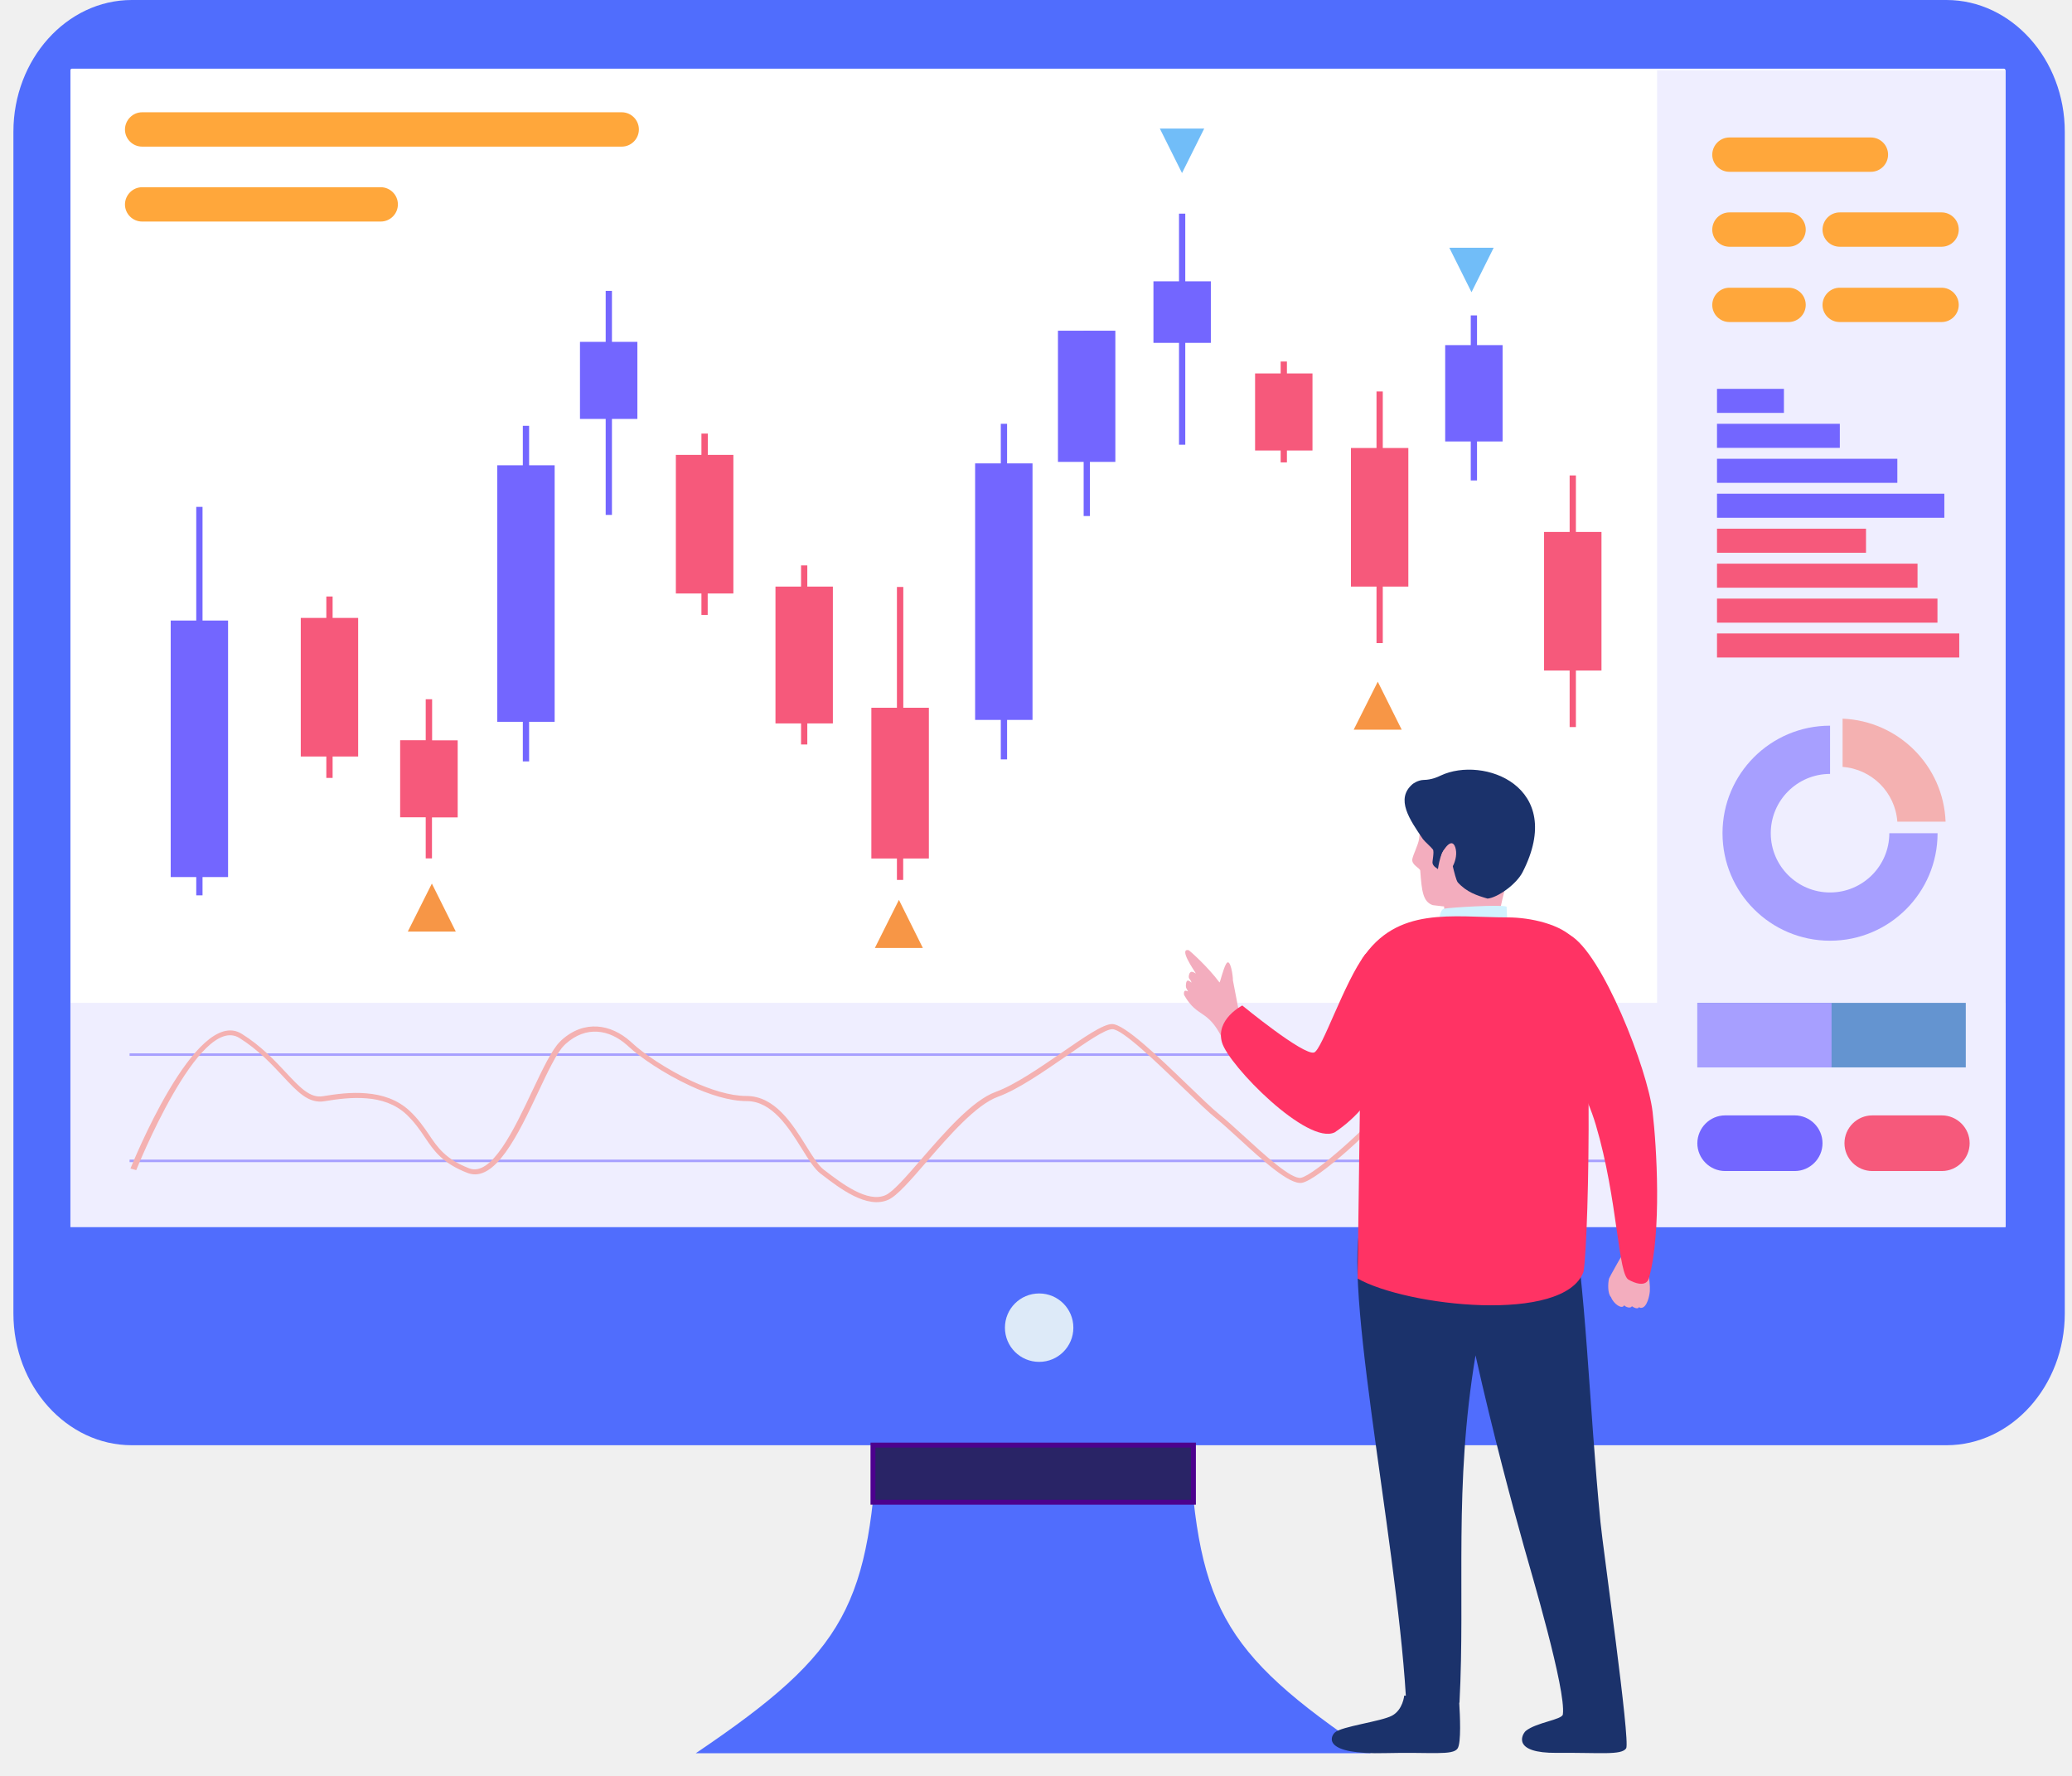
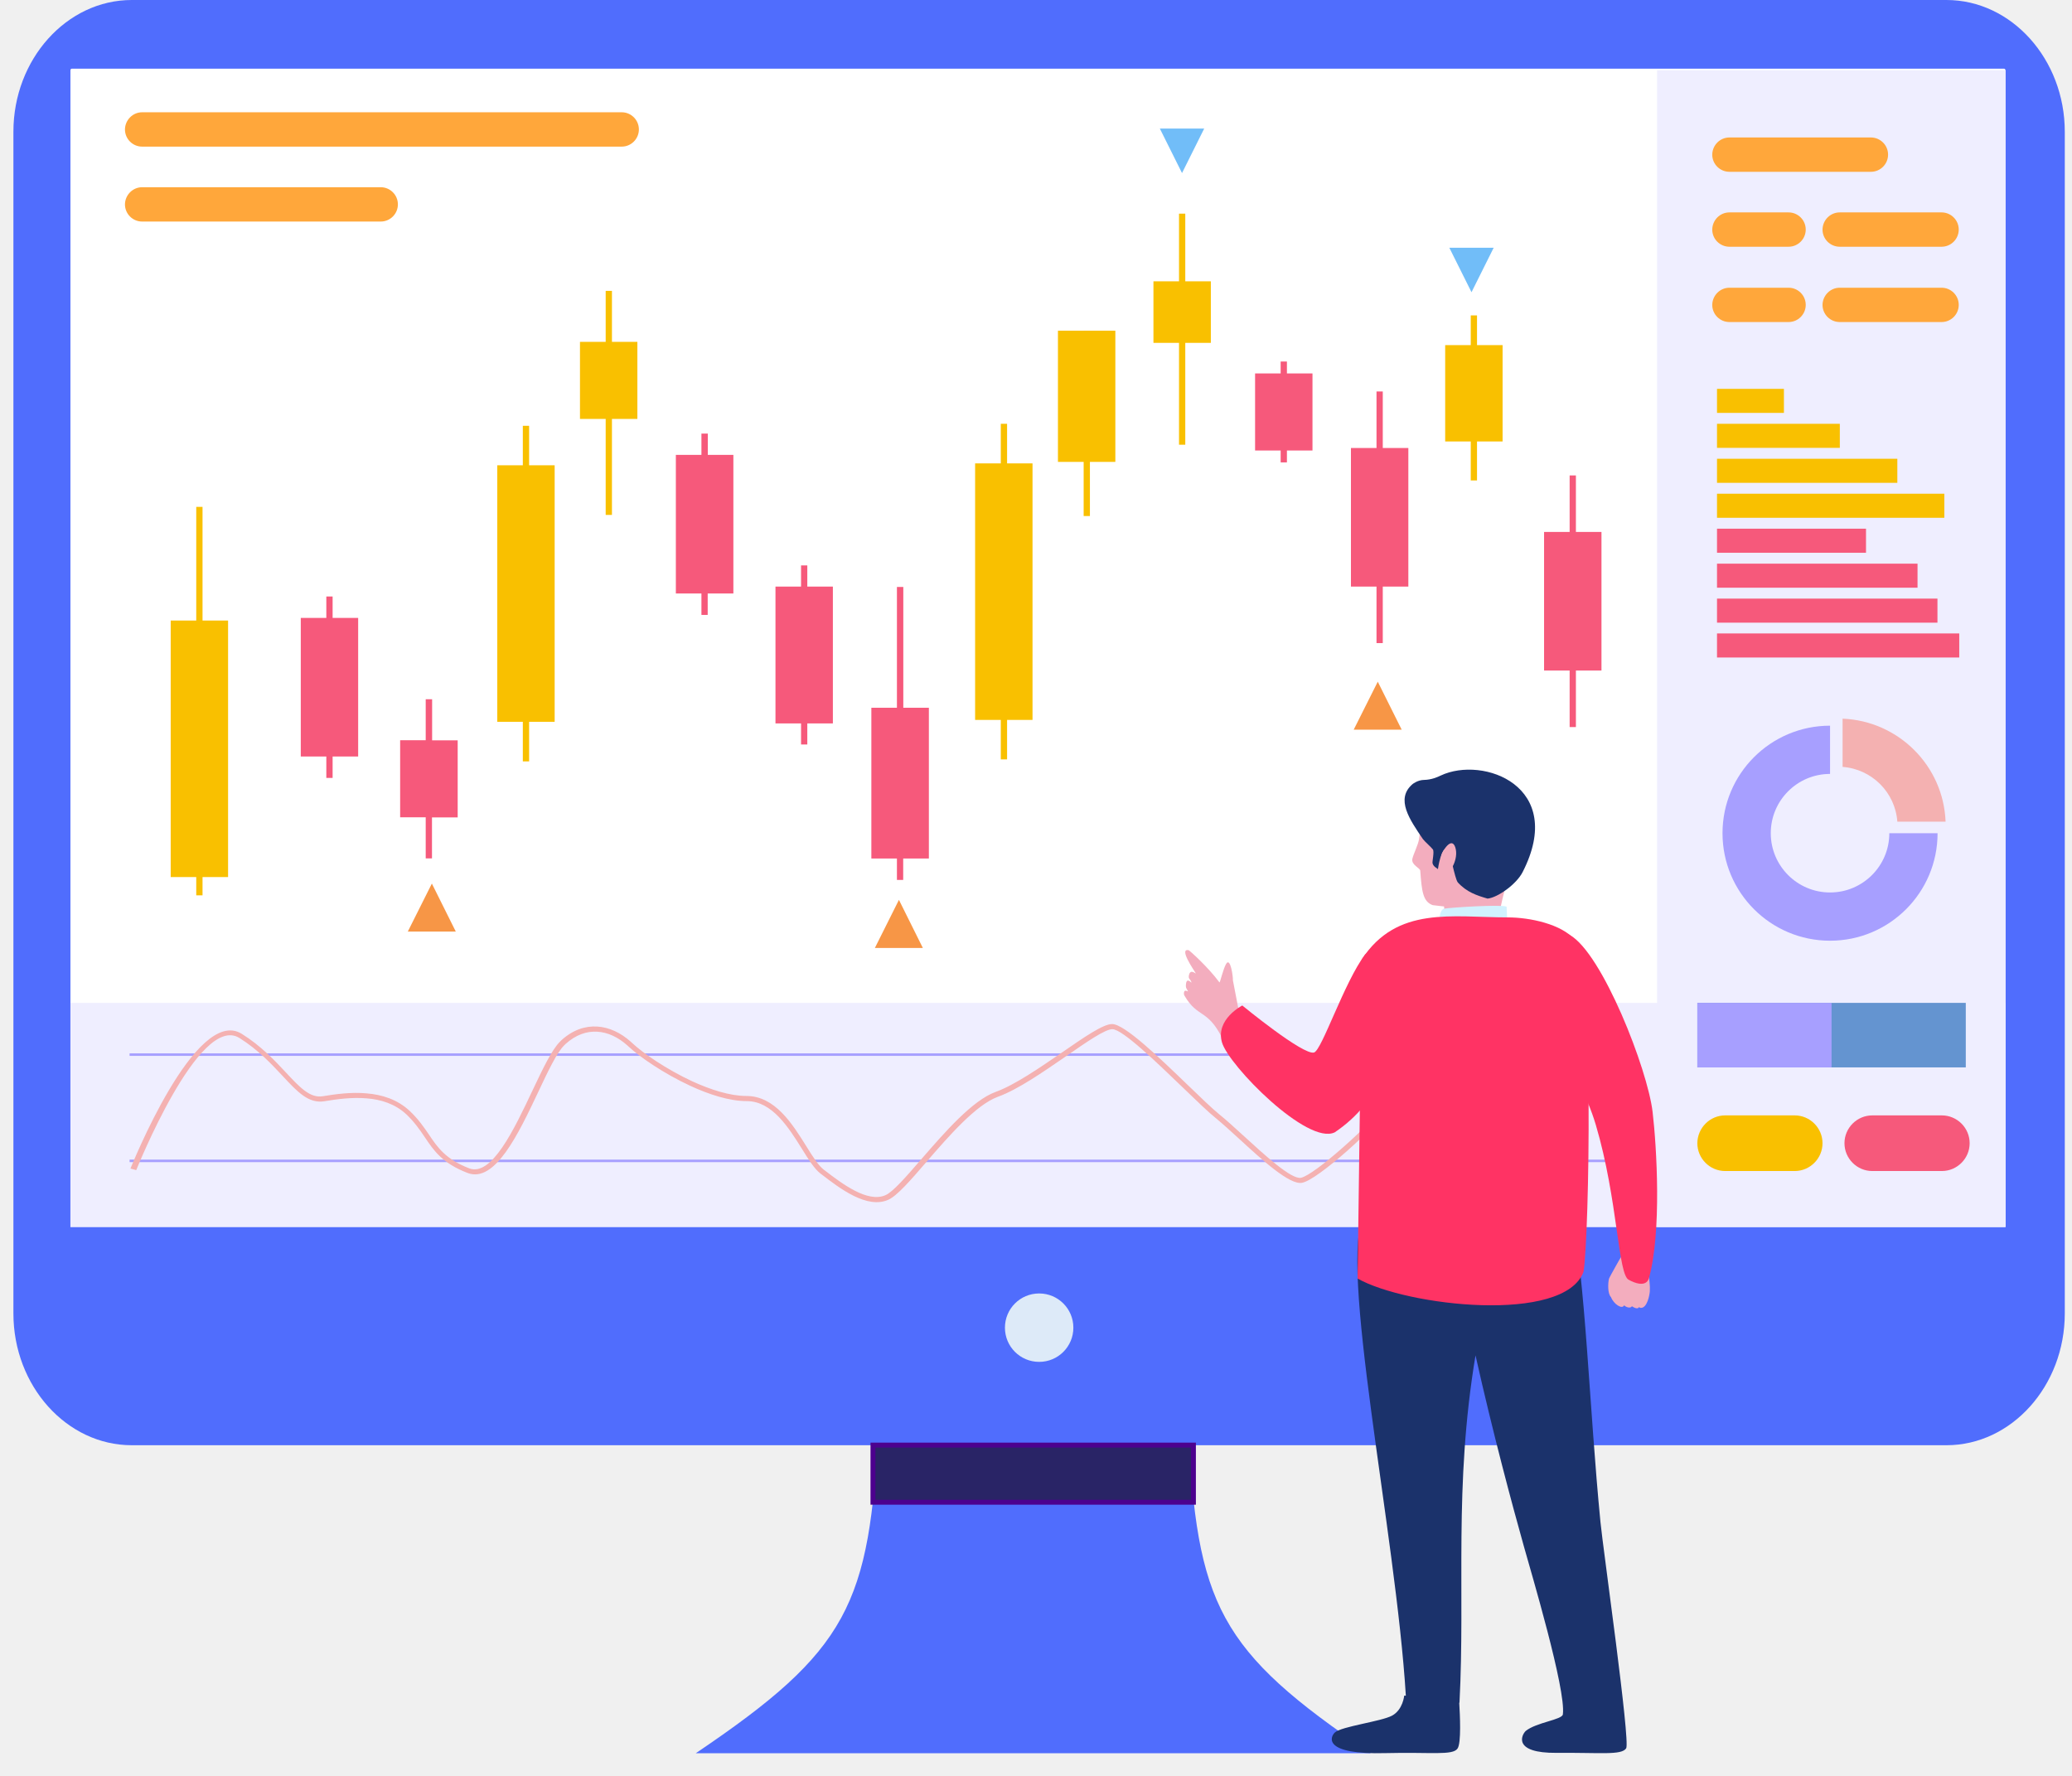
<svg xmlns="http://www.w3.org/2000/svg" width="91" height="78" viewBox="0 0 91 78" fill="none">
  <path fill-rule="evenodd" clip-rule="evenodd" d="M38.577 62.579C38.214 70.494 37.245 72.492 30.558 77.005H45.38H60.202C53.515 72.497 52.551 70.494 52.183 62.579L45.38 61.935L38.577 62.579Z" fill="#506DFD" />
  <path fill-rule="evenodd" clip-rule="evenodd" d="M5.785 0H85.487C88.343 0 90.683 2.603 90.683 5.785V56.954V57.692C90.683 60.873 88.343 63.477 85.487 63.477H5.785C2.928 63.477 0.589 60.873 0.589 57.692V56.954V53.889V5.785C0.589 2.603 2.928 0 5.785 0Z" fill="#506DFD" />
  <path d="M3.154 3.016H88.013C88.046 3.016 88.079 3.049 88.079 3.088V53.889H3.093V3.088C3.093 3.049 3.121 3.016 3.154 3.016Z" fill="white" />
  <path d="M88.079 44.048H3.093V53.889H88.079V44.048Z" fill="#EFEEFF" />
  <path d="M52.414 63.471H38.34V65.981H52.414V63.471Z" fill="#292466" />
  <path d="M52.414 63.471H38.34V65.981H52.414V63.471Z" stroke="#4C018E" stroke-width="0.216" stroke-miterlimit="22.926" />
  <path d="M71.067 46.266H5.691V46.376H71.067V46.266Z" fill="#A79FFF" />
  <path d="M71.067 50.933H5.691V51.043H71.067V50.933Z" fill="#A79FFF" />
  <path d="M73.835 50.746C74.71 50.663 75.607 49.953 75.613 49.948L75.767 50.119C75.761 50.119 74.804 50.884 73.835 50.966V50.746ZM5.73 51.324C5.741 51.302 8.592 44.147 10.617 45.407C11.465 45.936 12.059 46.574 12.56 47.108C13.165 47.757 13.617 48.242 14.178 48.148C14.745 48.055 15.422 47.961 16.094 48.022C16.776 48.077 17.448 48.286 17.992 48.792C18.372 49.15 18.609 49.497 18.835 49.827C19.214 50.394 19.567 50.911 20.601 51.313C21.587 51.698 22.572 49.623 23.392 47.884C23.838 46.943 24.239 46.101 24.592 45.754C24.614 45.732 24.63 45.715 24.652 45.693C25.159 45.231 25.703 45.055 26.232 45.088C26.76 45.121 27.261 45.363 27.69 45.743C27.712 45.765 27.734 45.782 27.756 45.803C28.235 46.255 29.27 46.965 30.393 47.488C31.207 47.862 32.06 48.137 32.782 48.137C34.036 48.137 34.801 49.364 35.412 50.344C35.693 50.796 35.941 51.192 36.177 51.373L36.216 51.401C36.97 51.979 38.104 52.849 38.896 52.491C39.227 52.342 39.804 51.676 40.476 50.9C41.489 49.733 42.711 48.324 43.734 47.956C44.571 47.653 45.677 46.888 46.657 46.216C47.614 45.556 48.446 44.978 48.842 44.978C49.387 44.978 50.9 46.437 52.139 47.631C52.722 48.192 53.245 48.699 53.559 48.952C53.839 49.177 54.203 49.508 54.593 49.865C55.562 50.752 56.712 51.803 57.131 51.731C57.428 51.676 58.193 51.093 58.991 50.388C59.872 49.612 60.774 48.693 61.116 48.187C61.457 47.686 61.991 46.91 62.816 46.343C63.647 45.77 64.754 45.429 66.223 45.815C66.295 45.837 66.372 45.853 66.443 45.875V46.112C66.35 46.084 66.251 46.051 66.157 46.029C64.781 45.666 63.741 45.991 62.965 46.525C62.178 47.064 61.655 47.824 61.325 48.308C60.972 48.831 60.053 49.761 59.162 50.553C58.336 51.28 57.527 51.891 57.18 51.951C56.635 52.05 55.436 50.95 54.428 50.025C54.043 49.673 53.68 49.343 53.41 49.122C53.085 48.864 52.562 48.357 51.974 47.79C50.768 46.629 49.293 45.204 48.853 45.204C48.534 45.204 47.73 45.76 46.811 46.398C45.82 47.08 44.703 47.856 43.833 48.17C42.87 48.517 41.67 49.898 40.68 51.043C39.992 51.841 39.397 52.524 39.017 52.694C38.082 53.118 36.876 52.194 36.078 51.577L36.04 51.55C35.77 51.346 35.511 50.928 35.22 50.46C34.636 49.524 33.91 48.363 32.798 48.363C32.038 48.363 31.147 48.077 30.305 47.686C29.154 47.152 28.098 46.425 27.602 45.963C27.58 45.947 27.564 45.925 27.542 45.908C27.151 45.561 26.7 45.341 26.232 45.314C25.77 45.286 25.291 45.446 24.839 45.853C24.823 45.87 24.801 45.886 24.784 45.908C24.46 46.222 24.069 47.047 23.634 47.972C22.77 49.799 21.735 51.984 20.53 51.517C19.424 51.087 19.055 50.542 18.653 49.943C18.438 49.623 18.207 49.288 17.849 48.946C17.354 48.484 16.732 48.291 16.105 48.242C15.461 48.187 14.806 48.275 14.25 48.368C13.551 48.484 13.061 47.956 12.406 47.251C11.916 46.728 11.333 46.101 10.513 45.589C8.746 44.488 5.994 51.373 5.983 51.395L5.73 51.324Z" fill="#F4B1B1" />
  <path fill-rule="evenodd" clip-rule="evenodd" d="M6.242 4.931H27.305C27.718 4.931 28.059 5.267 28.059 5.686C28.059 6.098 27.723 6.44 27.305 6.44H6.242C5.829 6.44 5.488 6.104 5.488 5.686C5.493 5.273 5.829 4.931 6.242 4.931Z" fill="#FFA73B" />
  <path fill-rule="evenodd" clip-rule="evenodd" d="M6.242 8.223H16.721C17.134 8.223 17.475 8.559 17.475 8.977C17.475 9.39 17.139 9.731 16.721 9.731H6.242C5.829 9.731 5.488 9.395 5.488 8.977C5.493 8.564 5.829 8.223 6.242 8.223Z" fill="#FFA73B" />
-   <path d="M24.36 20.436H21.84V31.703H24.36V20.436Z" fill="#7366FF" />
-   <path d="M23.238 18.702H22.962V33.442H23.238V18.702Z" fill="#7366FF" />
-   <path d="M27.993 15.015H25.472V18.4H27.993V15.015Z" fill="#7366FF" />
-   <path d="M26.876 12.775H26.601V22.616H26.876V12.775Z" fill="#7366FF" />
-   <path d="M45.347 20.353H42.826V31.62H45.347V20.353Z" fill="#7366FF" />
-   <path d="M44.23 18.614H43.954V33.354H44.23V18.614Z" fill="#7366FF" />
-   <path d="M48.985 14.525H46.464V20.287H48.985V14.525Z" fill="#7366FF" />
-   <path d="M47.868 14.525H47.593V22.665H47.868V14.525Z" fill="#7366FF" />
-   <path d="M53.179 12.356H50.658V15.059H53.179V12.356Z" fill="#7366FF" />
-   <path d="M52.056 9.384H51.781V19.533H52.056V9.384Z" fill="#7366FF" />
-   <path d="M65.992 15.158H63.471V19.39H65.992V15.158Z" fill="#7366FF" />
-   <path d="M64.869 13.853H64.594V21.102H64.869V13.853Z" fill="#7366FF" />
-   <path d="M10.017 27.255H7.497V38.522H10.017V27.255Z" fill="#7366FF" />
-   <path d="M8.895 22.263H8.619V39.325H8.895V22.263Z" fill="#7366FF" />
+   <path d="M24.36 20.436H21.84V31.703H24.36V20.436Z" fill="#f9c000" />
+   <path d="M23.238 18.702H22.962V33.442H23.238V18.702Z" fill="#f9c000" />
+   <path d="M27.993 15.015H25.472V18.4H27.993V15.015Z" fill="#f9c000" />
+   <path d="M26.876 12.775H26.601V22.616H26.876V12.775Z" fill="#f9c000" />
+   <path d="M45.347 20.353H42.826V31.62H45.347V20.353Z" fill="#f9c000" />
+   <path d="M44.23 18.614H43.954V33.354H44.23V18.614Z" fill="#f9c000" />
+   <path d="M48.985 14.525H46.464V20.287H48.985V14.525Z" fill="#f9c000" />
+   <path d="M47.868 14.525H47.593V22.665H47.868V14.525Z" fill="#f9c000" />
+   <path d="M53.179 12.356H50.658V15.059H53.179V12.356Z" fill="#f9c000" />
+   <path d="M52.056 9.384H51.781V19.533H52.056V9.384Z" fill="#f9c000" />
+   <path d="M65.992 15.158H63.471V19.39H65.992V15.158Z" fill="#f9c000" />
+   <path d="M64.869 13.853H64.594V21.102H64.869V13.853Z" fill="#f9c000" />
+   <path d="M10.017 27.255H7.497V38.522H10.017V27.255Z" fill="#f9c000" />
+   <path d="M8.895 22.263H8.619V39.325H8.895V22.263Z" fill="#f9c000" />
  <path fill-rule="evenodd" clip-rule="evenodd" d="M56.245 15.879H56.52V16.402H57.643V19.787H56.52V20.309H56.245V19.787H55.122V16.402H56.245V15.879ZM60.455 17.194H60.73V19.677H61.853V25.764H60.73V28.246H60.455V25.764H59.332V19.677H60.455V17.194ZM30.811 19.044H31.086V19.979H32.209V26.067H31.081V27.008H30.806V26.067H29.683V19.979H30.806V19.044H30.811ZM35.181 24.834H35.456V25.764H36.579V31.774H35.456V32.699H35.181V31.774H34.058V25.764H35.181V24.834ZM39.397 25.78H39.672V31.086H40.795V37.707H39.667V38.648H39.392V37.707H38.269V31.086H39.392V25.78H39.397ZM14.332 26.199H14.608V27.14H15.73V33.227H14.608V34.168H14.332V33.227H13.21V27.14H14.332V26.199ZM18.703 30.712H18.978V32.517H20.101V35.902H18.972V37.702H18.697V35.897H17.574V32.512H18.697V30.712H18.703ZM67.814 23.364H68.937V20.882H69.212V23.364H70.335V29.451H69.212V31.934H68.937V29.451H67.814V23.364Z" fill="#F6597B" />
  <path fill-rule="evenodd" clip-rule="evenodd" d="M39.48 39.524L40.531 41.637H38.423L39.48 39.524Z" fill="#F79646" />
  <path fill-rule="evenodd" clip-rule="evenodd" d="M51.913 7.601L50.939 5.647H52.887L51.913 7.601Z" fill="#71BDF8" />
  <path fill-rule="evenodd" clip-rule="evenodd" d="M64.627 12.835L63.653 10.881H65.601L64.627 12.835Z" fill="#71BDF8" />
  <path fill-rule="evenodd" clip-rule="evenodd" d="M18.967 38.808L20.018 40.916H17.91L18.967 38.808Z" fill="#F79646" />
  <path fill-rule="evenodd" clip-rule="evenodd" d="M60.51 29.941L61.561 32.049H59.453L60.51 29.941Z" fill="#F79646" />
  <path d="M88.079 3.088H72.778V53.889H88.079V3.088Z" fill="#EFEEFF" />
  <path fill-rule="evenodd" clip-rule="evenodd" d="M85.096 36.596C85.096 39.204 82.983 41.318 80.374 41.318C77.765 41.318 75.651 39.204 75.651 36.596C75.651 33.987 77.765 31.873 80.374 31.873V33.992C78.937 33.992 77.77 35.159 77.77 36.596C77.77 38.032 78.937 39.199 80.374 39.199C81.81 39.199 82.977 38.032 82.977 36.596H85.096Z" fill="#A79FFF" />
  <path fill-rule="evenodd" clip-rule="evenodd" d="M80.924 31.565C83.379 31.664 85.355 33.634 85.448 36.089H83.329C83.236 34.801 82.207 33.778 80.924 33.684V31.565Z" fill="#F4B1B1" />
-   <path fill-rule="evenodd" clip-rule="evenodd" d="M75.767 48.99H78.822C79.493 48.99 80.043 49.541 80.043 50.212C80.043 50.884 79.493 51.434 78.822 51.434H75.767C75.096 51.434 74.545 50.884 74.545 50.212C74.551 49.541 75.096 48.99 75.767 48.99Z" fill="#7366FF" />
+   <path fill-rule="evenodd" clip-rule="evenodd" d="M75.767 48.99H78.822C79.493 48.99 80.043 49.541 80.043 50.212C80.043 50.884 79.493 51.434 78.822 51.434H75.767C75.096 51.434 74.545 50.884 74.545 50.212C74.551 49.541 75.096 48.99 75.767 48.99Z" fill="#f9c000" />
  <path fill-rule="evenodd" clip-rule="evenodd" d="M82.229 48.99H85.283C85.955 48.99 86.505 49.541 86.505 50.212C86.505 50.884 85.955 51.434 85.283 51.434H82.229C81.557 51.434 81.007 50.884 81.007 50.212C81.007 49.541 81.557 48.99 82.229 48.99Z" fill="#F6597B" />
  <path d="M86.335 44.048H74.545V46.882H86.335V44.048Z" fill="#6494D0" />
  <path d="M80.44 44.048H74.545V46.882H80.44V44.048Z" fill="#A79FFF" />
  <path fill-rule="evenodd" clip-rule="evenodd" d="M75.954 6.038H82.168C82.581 6.038 82.922 6.374 82.922 6.792C82.922 7.205 82.586 7.546 82.168 7.546H75.954C75.541 7.546 75.2 7.21 75.2 6.792C75.206 6.374 75.541 6.038 75.954 6.038Z" fill="#FFA73B" />
  <path fill-rule="evenodd" clip-rule="evenodd" d="M75.954 9.329H78.552C78.965 9.329 79.306 9.665 79.306 10.083C79.306 10.496 78.97 10.837 78.552 10.837H75.954C75.541 10.837 75.2 10.502 75.2 10.083C75.206 9.665 75.541 9.329 75.954 9.329Z" fill="#FFA73B" />
  <path fill-rule="evenodd" clip-rule="evenodd" d="M80.798 9.329H85.272C85.685 9.329 86.026 9.665 86.026 10.083C86.026 10.496 85.691 10.837 85.272 10.837H80.798C80.385 10.837 80.043 10.502 80.043 10.083C80.049 9.665 80.385 9.329 80.798 9.329Z" fill="#FFA73B" />
  <path fill-rule="evenodd" clip-rule="evenodd" d="M75.954 12.637H78.552C78.965 12.637 79.306 12.973 79.306 13.391C79.306 13.804 78.97 14.145 78.552 14.145H75.954C75.541 14.145 75.2 13.809 75.2 13.391C75.206 12.978 75.541 12.637 75.954 12.637Z" fill="#FFA73B" />
  <path fill-rule="evenodd" clip-rule="evenodd" d="M80.798 12.637H85.272C85.685 12.637 86.026 12.973 86.026 13.391C86.026 13.804 85.691 14.145 85.272 14.145H80.798C80.385 14.145 80.043 13.809 80.043 13.391C80.049 12.978 80.385 12.637 80.798 12.637Z" fill="#FFA73B" />
-   <path d="M78.348 17.079H75.409V18.135H78.348V17.079Z" fill="#7366FF" />
-   <path d="M80.803 18.614H75.409V19.671H80.803V18.614Z" fill="#7366FF" />
-   <path d="M83.329 20.15H75.409V21.207H83.329V20.15Z" fill="#7366FF" />
-   <path d="M85.393 21.685H75.409V22.742H85.393V21.685Z" fill="#7366FF" />
+   <path d="M78.348 17.079H75.409V18.135H78.348V17.079Z" fill="#f9c000" />
+   <path d="M80.803 18.614H75.409V19.671H80.803V18.614Z" fill="#f9c000" />
+   <path d="M83.329 20.15H75.409V21.207H83.329V20.15Z" fill="#f9c000" />
+   <path d="M85.393 21.685H75.409V22.742H85.393V21.685Z" fill="#f9c000" />
  <path d="M81.953 23.221H75.409V24.278H81.953V23.221Z" fill="#F6597B" />
  <path d="M84.216 24.757H75.409V25.813H84.216V24.757Z" fill="#F6597B" />
  <path d="M85.091 26.292H75.409V27.349H85.091V26.292Z" fill="#F6597B" />
  <path d="M86.048 27.822H75.409V28.879H86.048V27.822Z" fill="#F6597B" />
  <path d="M72.459 55.21C72.426 55.496 72.316 55.628 72.382 55.903C72.432 56.107 72.476 56.503 72.459 56.712C72.448 56.877 72.344 57.455 72.063 57.444C72.03 57.444 72.008 57.433 71.986 57.406C71.931 57.532 71.738 57.417 71.672 57.373C71.606 57.488 71.391 57.406 71.331 57.329C71.248 57.527 70.868 57.279 70.753 56.971C70.599 56.822 70.621 56.36 70.659 56.195C70.648 56.189 70.698 56.09 70.764 55.969C70.879 55.749 71.061 55.446 71.089 55.386C71.166 55.243 71.281 55.122 71.276 54.951L72.459 55.21Z" fill="#F3ADBE" />
  <path fill-rule="evenodd" clip-rule="evenodd" d="M66.95 44.009C66.559 43.189 66.862 41.587 67.693 41.23C67.913 41.136 68.535 40.834 68.942 41.065C70.373 41.868 72.36 46.959 72.58 48.836C72.762 50.372 72.982 54.114 72.421 56.134C72.299 56.569 71.744 56.333 71.546 56.217C71.056 56.046 71.061 52.689 70.087 49.409C69.283 46.695 67.302 44.747 66.95 44.009Z" fill="#FF3364" />
  <path fill-rule="evenodd" clip-rule="evenodd" d="M54.737 44.697L54.379 44.257L54.148 43.057C54.159 42.908 54.038 42.017 53.85 42.336C53.718 42.562 53.586 43.151 53.559 43.151C53.041 42.452 52.232 41.736 52.199 41.731C51.77 41.654 52.419 42.584 52.513 42.743C52.557 42.82 52.254 42.485 52.21 42.881C52.199 43.002 52.276 42.996 52.326 43.14C52.359 43.228 52.128 42.892 52.089 43.206C52.062 43.415 52.122 43.415 52.172 43.536C52.188 43.569 52.095 43.492 52.04 43.519C51.996 43.541 51.974 43.657 52.023 43.734C52.596 44.719 53.03 44.312 53.663 45.567C54.032 46.282 54.72 45 54.737 44.697Z" fill="#F3ADBE" />
  <path fill-rule="evenodd" clip-rule="evenodd" d="M59.927 53.311C58.732 55.402 61.303 67.274 61.743 74.479L61.672 74.473C61.672 74.473 61.617 75.095 61.138 75.354C60.659 75.613 58.903 75.827 58.622 76.097C58.419 76.29 58.077 77.077 60.868 77C62.849 76.95 63.807 77.115 64.016 76.796C64.181 76.548 64.121 75.332 64.088 74.787H64.099C64.357 69.867 63.84 65.32 64.803 59.53C65.563 62.932 66.427 66.141 66.933 67.94C67.236 69.025 68.788 74.226 68.639 75.299C68.606 75.536 67.484 75.646 67.01 76.025C66.812 76.213 66.443 77.005 68.364 76.989C70.285 76.972 71.21 77.104 71.419 76.79C71.612 76.499 70.401 68.001 70.291 66.856C69.795 61.803 69.641 56.217 68.975 52.926C68.634 39.199 61.341 42.738 61.996 51.049C62.073 51.99 60.252 52.017 59.927 53.311Z" fill="#1B326B" />
  <path d="M65.7 34.377C65.7 34.377 63.801 33.667 62.932 35.115C62.712 35.478 62.37 35.533 62.376 36.023C62.376 36.188 62.376 36.551 62.321 36.865C62.277 37.124 62.073 37.515 62.029 37.724C61.974 37.988 62.37 38.126 62.376 38.241C62.442 39.16 62.497 39.601 62.921 39.755C63.989 39.903 65.486 39.969 65.976 39.067C66.465 38.164 66.906 36.86 66.884 35.985C66.867 35.109 66.196 34.625 65.7 34.377Z" fill="#F3ADBE" />
  <path d="M63.411 39.711C63.411 39.711 63.488 40.206 63.361 40.454C63.235 40.701 65.744 40.707 65.744 40.707C65.744 40.707 65.948 39.375 66.333 38.252C66.724 37.124 63.411 39.711 63.411 39.711Z" fill="#F3ADBE" />
  <path fill-rule="evenodd" clip-rule="evenodd" d="M65.332 39.468C64.864 39.331 64.418 39.188 64.027 38.758C63.89 38.604 63.664 37.289 63.587 37.261C63.29 37.157 63.152 38.175 63.152 38.175C63.108 38.12 62.954 38.076 62.915 37.911C62.899 37.834 62.998 37.416 62.932 37.311C62.882 37.234 62.563 36.953 62.492 36.854C61.919 36.007 61.27 35.093 62.04 34.438C62.073 34.41 62.282 34.262 62.53 34.256C62.871 34.251 63.136 34.13 63.273 34.064C65.139 33.183 68.799 34.532 66.873 38.302C66.603 38.836 65.777 39.425 65.332 39.468Z" fill="#1B326B" />
  <path d="M63.213 40.421C63.213 40.421 63.218 39.953 63.433 39.909C63.647 39.865 65.909 39.716 66.168 39.821L66.196 40.415C66.201 40.415 65.535 40.619 63.213 40.421Z" fill="#D1F2FF" />
  <path d="M63.306 37.559C63.345 37.394 63.752 36.711 63.917 37.223C64.077 37.729 63.675 38.417 63.444 38.357C63.218 38.296 63.202 37.977 63.306 37.559Z" fill="#F3ADBE" />
  <path fill-rule="evenodd" clip-rule="evenodd" d="M66.223 40.294C67.197 40.294 68.584 40.591 69.168 41.279C70.01 42.264 69.801 54.313 69.548 55.854C68.711 58.154 61.787 57.378 59.624 56.156L59.811 42.132C61.358 39.777 63.779 40.294 66.223 40.294Z" fill="#FF3364" />
  <path fill-rule="evenodd" clip-rule="evenodd" d="M58.622 49.733C57.428 50.322 53.966 46.805 53.669 45.787C53.372 44.769 54.56 44.163 54.56 44.163C54.56 44.163 57.252 46.376 57.714 46.227C58.061 46.112 59.035 43.145 59.949 41.929C60.917 41.054 62.778 46.937 58.622 49.733Z" fill="#FF3364" />
  <path fill-rule="evenodd" clip-rule="evenodd" d="M45.639 56.811C46.47 56.811 47.141 57.483 47.141 58.314C47.141 59.145 46.47 59.816 45.639 59.816C44.807 59.816 44.136 59.145 44.136 58.314C44.136 57.483 44.807 56.811 45.639 56.811Z" fill="#DDEAF8" />
</svg>
